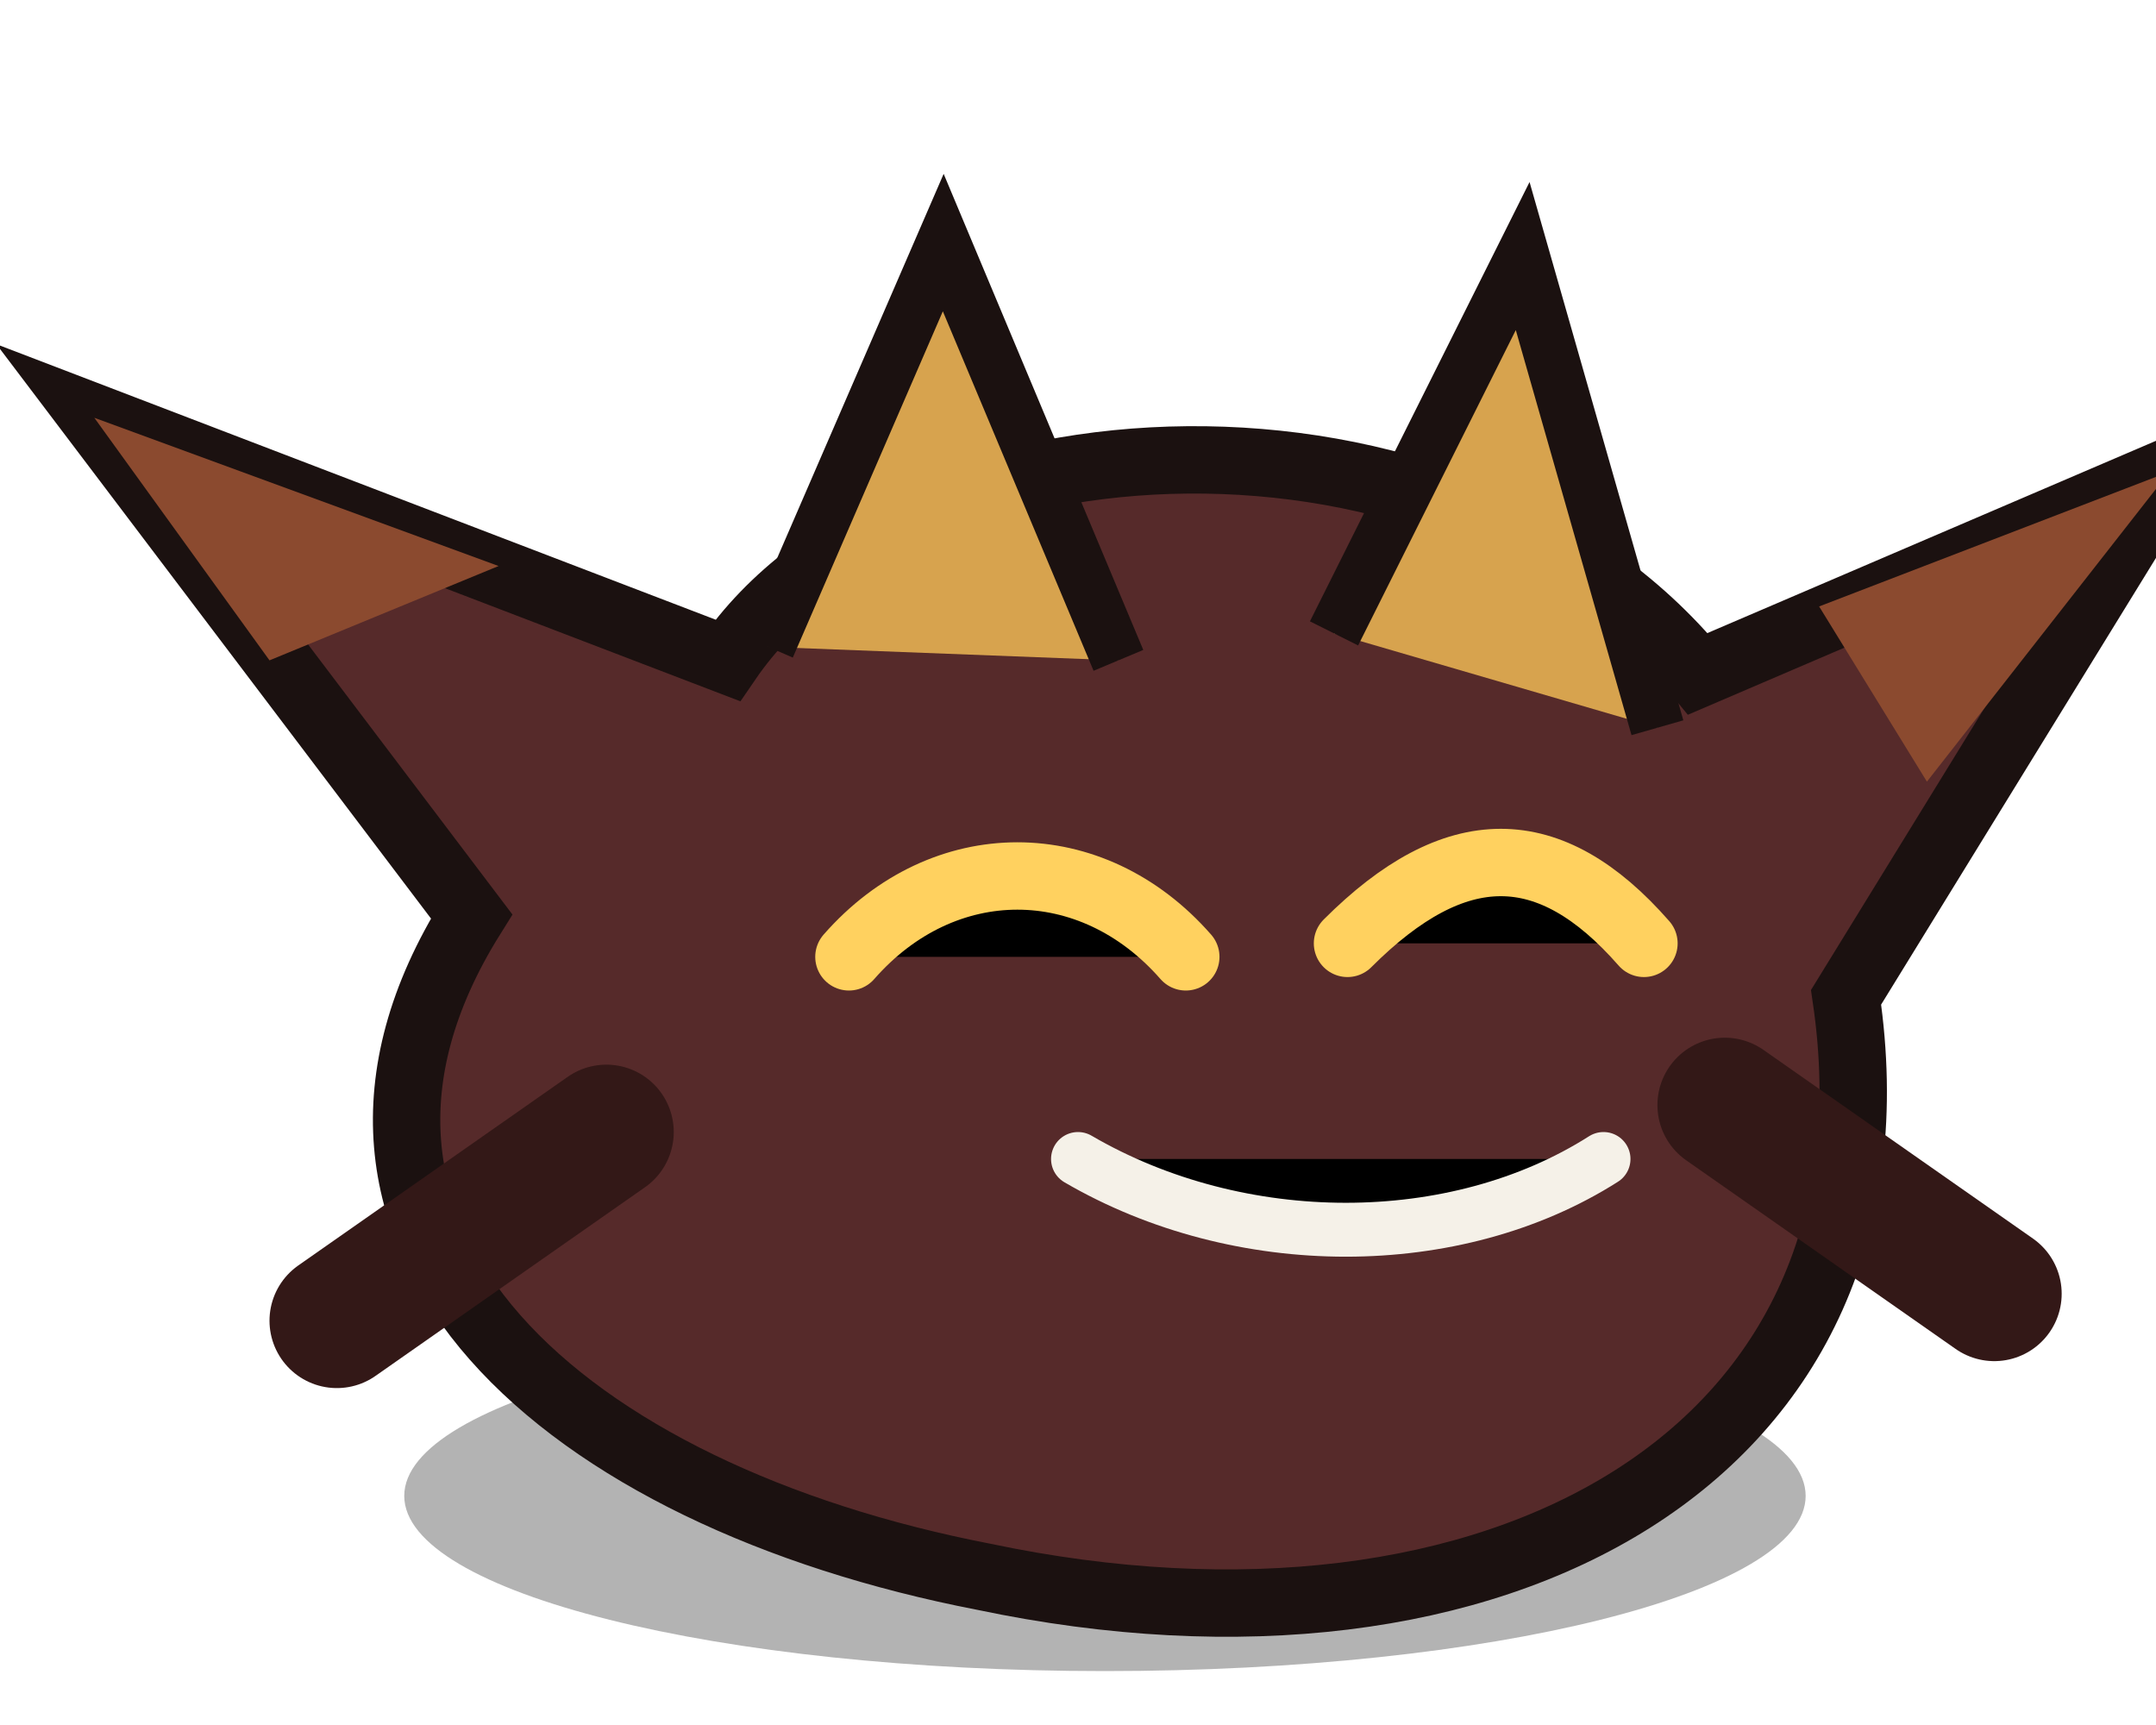
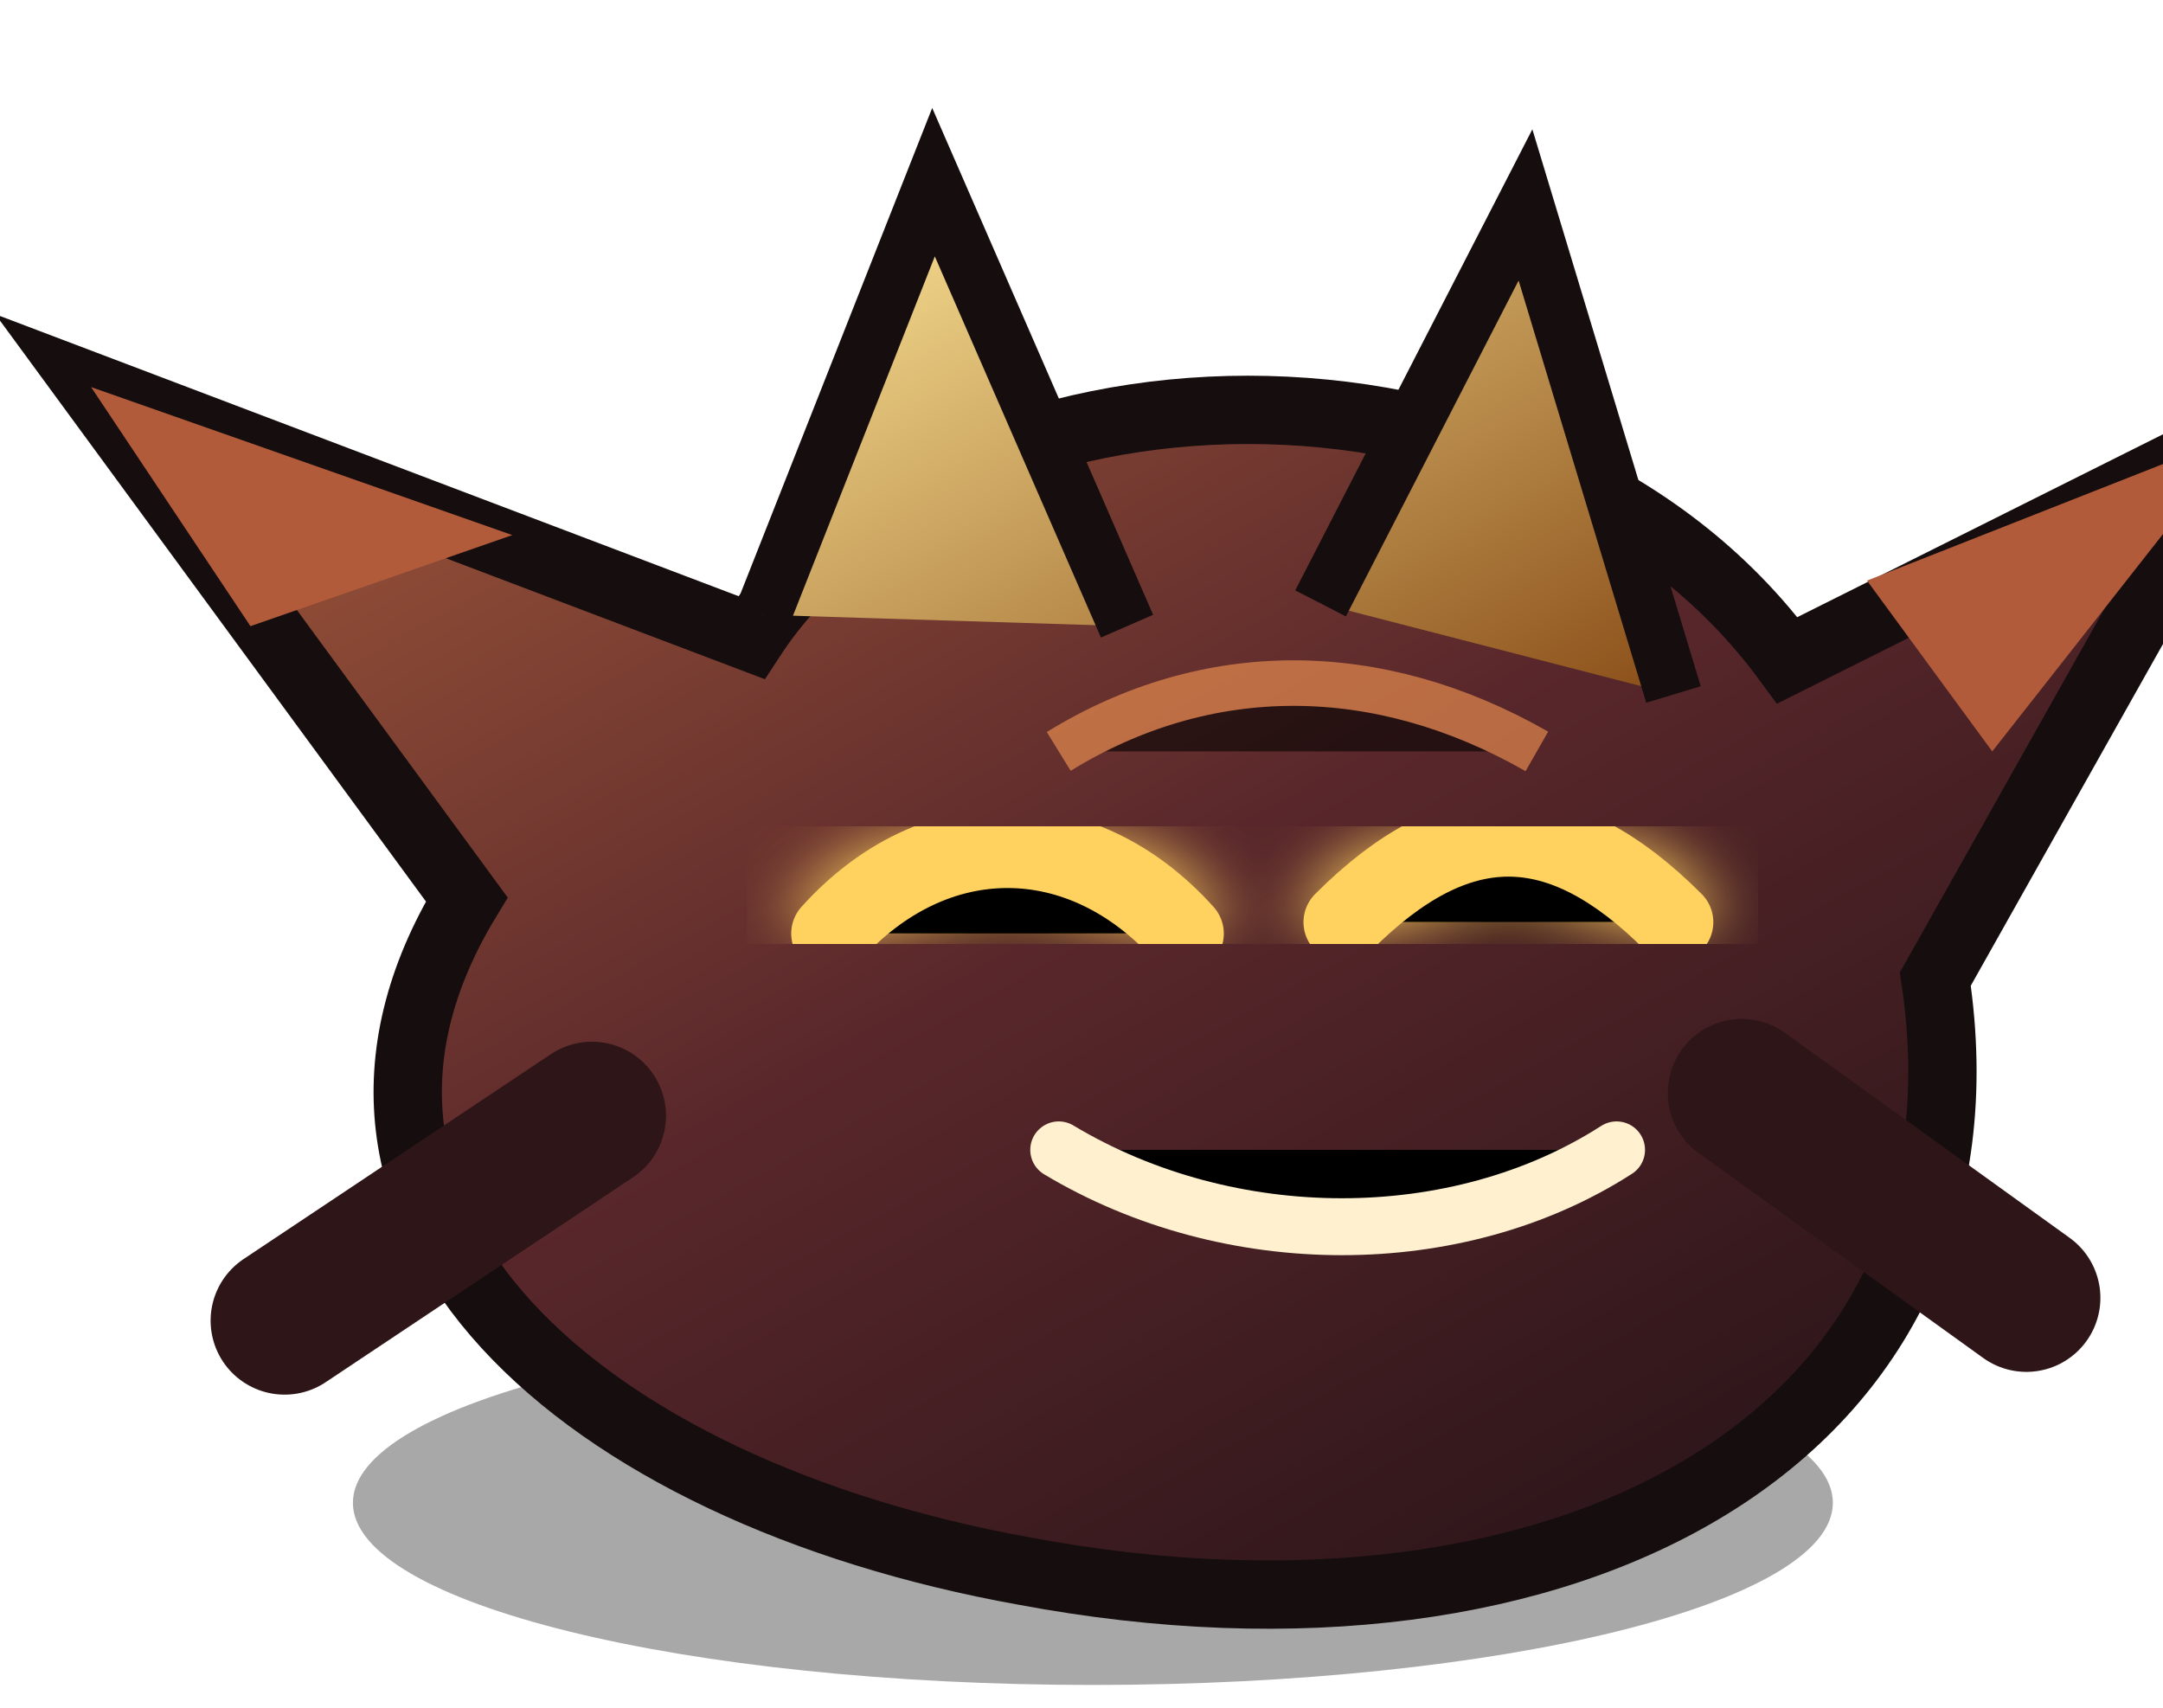
- <svg xmlns="http://www.w3.org/2000/svg" viewBox="0 0 160 128">
-   <ellipse cx="82" cy="111" rx="52" ry="13" fill="#000" opacity=".3" />
-   <path d="M35 68 7 31l47 18c13-19 54-21 72 1l35-15-24 39c5 34-26 51-64 43-31-6-53-25-38-49Z" fill="#562a2a" stroke="#1b1110" stroke-width="5" />
-   <path d="M57 48 70 18l13 31M99 47l14-28 10 35" fill="#d7a34e" stroke="#1b1110" stroke-width="4" />
-   <path d="M63 71c7-8 18-8 25 0M100 70c8-8 15-8 22 0" stroke="#ffd15f" stroke-width="5" stroke-linecap="round" />
-   <path d="M80 86c12 7 28 7 39 0" stroke="#f5f1e8" stroke-width="4" stroke-linecap="round" />
-   <path d="M45 84 25 98M128 82l20 14" stroke="#331817" stroke-width="10" stroke-linecap="round" />
-   <path d="M20 49 7 31l30 11M135 45l26-10-18 23" fill="#8b4a2f" />
+ <svg xmlns="http://www.w3.org/2000/svg" viewBox="0 0 190 150">
+   <defs>
+     <linearGradient id="scale" x1="0" y1="0" x2="1" y2="1">
+       <stop offset="0" stop-color="#a45b3a" />
+       <stop offset=".45" stop-color="#59272b" />
+       <stop offset="1" stop-color="#1a0e12" />
+     </linearGradient>
+     <linearGradient id="gold" x1="0" y1="0" x2="1" y2="1">
+       <stop offset="0" stop-color="#ffe99a" />
+       <stop offset="1" stop-color="#8a4e18" />
+     </linearGradient>
+     <filter id="glow">
+       <feGaussianBlur stdDeviation="3" result="b" />
+       <feMerge>
+         <feMergeNode in="b" />
+         <feMergeNode in="SourceGraphic" />
+       </feMerge>
+     </filter>
+   </defs>
+   <ellipse cx="96" cy="132" rx="65" ry="16" fill="#000" opacity=".34" />
+   <path d="M41 79 8 34l58 22c17-26 69-28 91 2l40-20-27 48c6 40-32 61-80 52-39-7-66-31-49-59Z" fill="url(#scale)" stroke="#150d0e" stroke-width="6" />
+   <path d="M67 54 82 16l17 39M116 53l18-35 13 43" fill="url(#gold)" stroke="#150d0e" stroke-width="5" />
+   <path d="M73 82c9-10 22-10 31 0M118 81c10-10 19-10 29 0" stroke="#ffd15f" stroke-width="7" stroke-linecap="round" filter="url(#glow)" />
+   <path d="M93 101c15 9 35 9 49 0" stroke="#fff0d0" stroke-width="5" stroke-linecap="round" />
+   <path d="M52 98 25 116M153 96l25 18" stroke="#2d1518" stroke-width="13" stroke-linecap="round" />
+   <path d="M22 55 8 34l37 13M164 51l33-13-22 28" fill="#b25b3a" />
+   <path d="M93 66c13-8 28-8 42 0" stroke="#ff9d55" stroke-width="4" opacity=".58" />
</svg>
